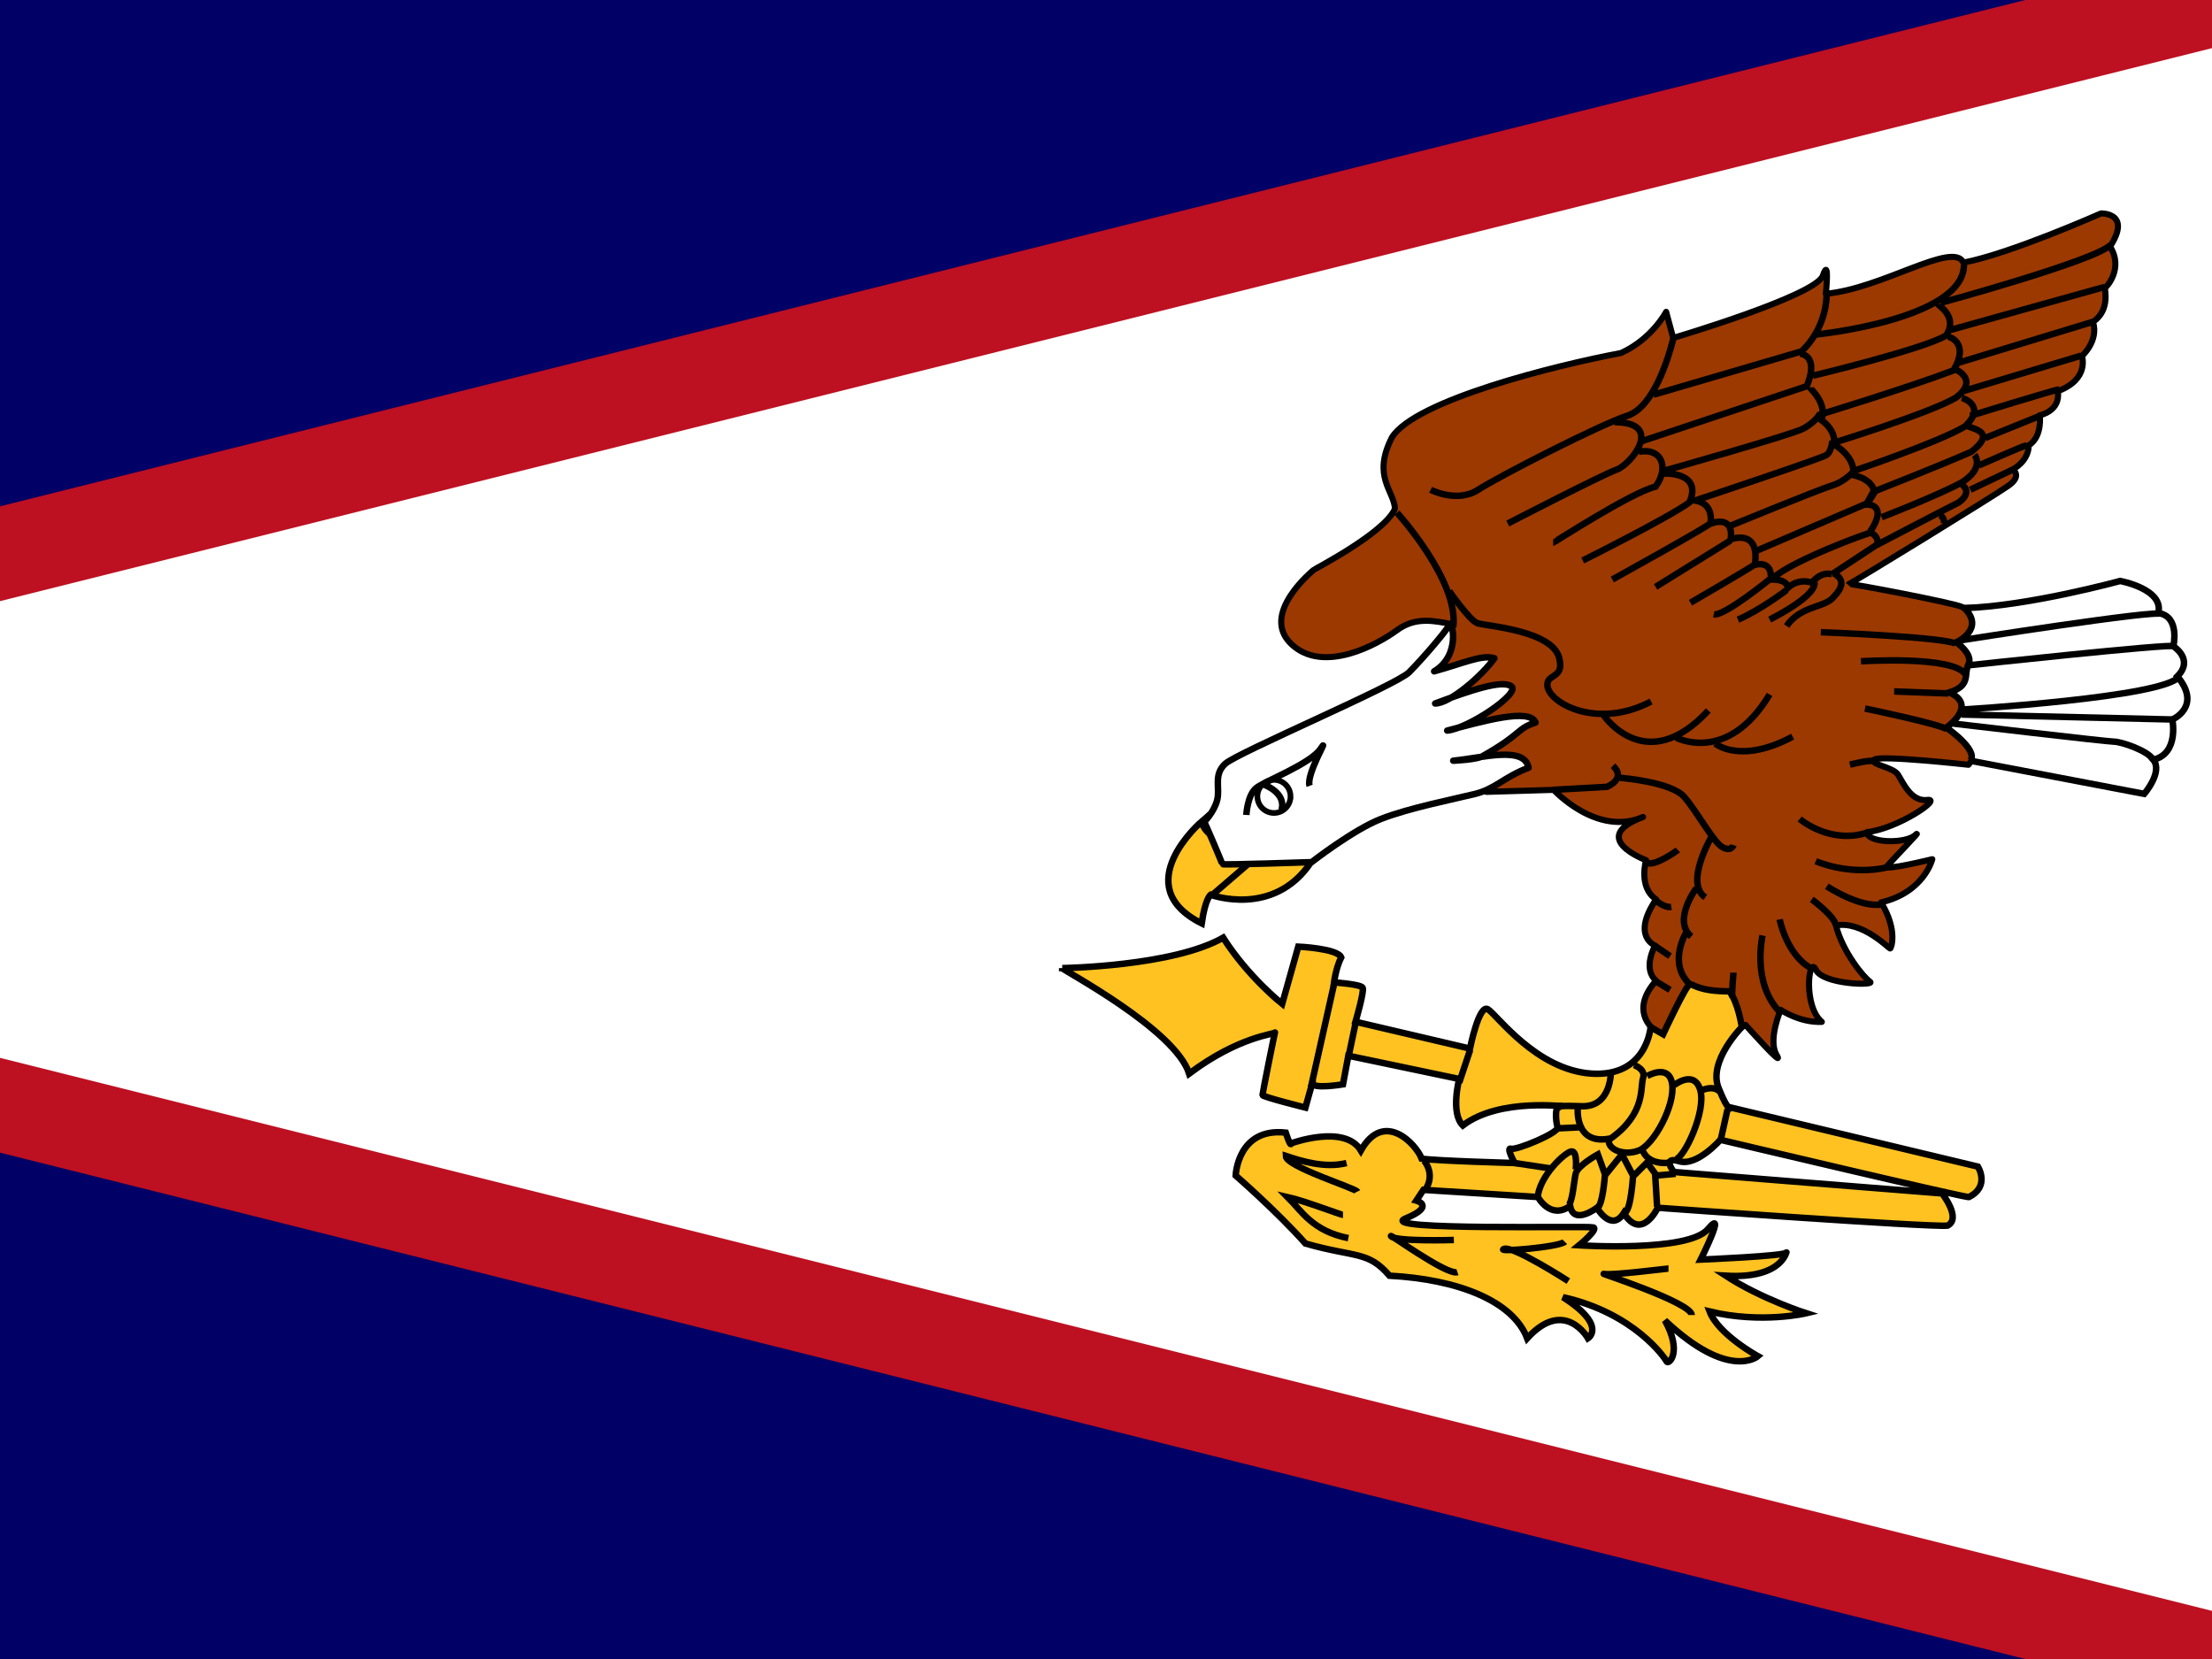
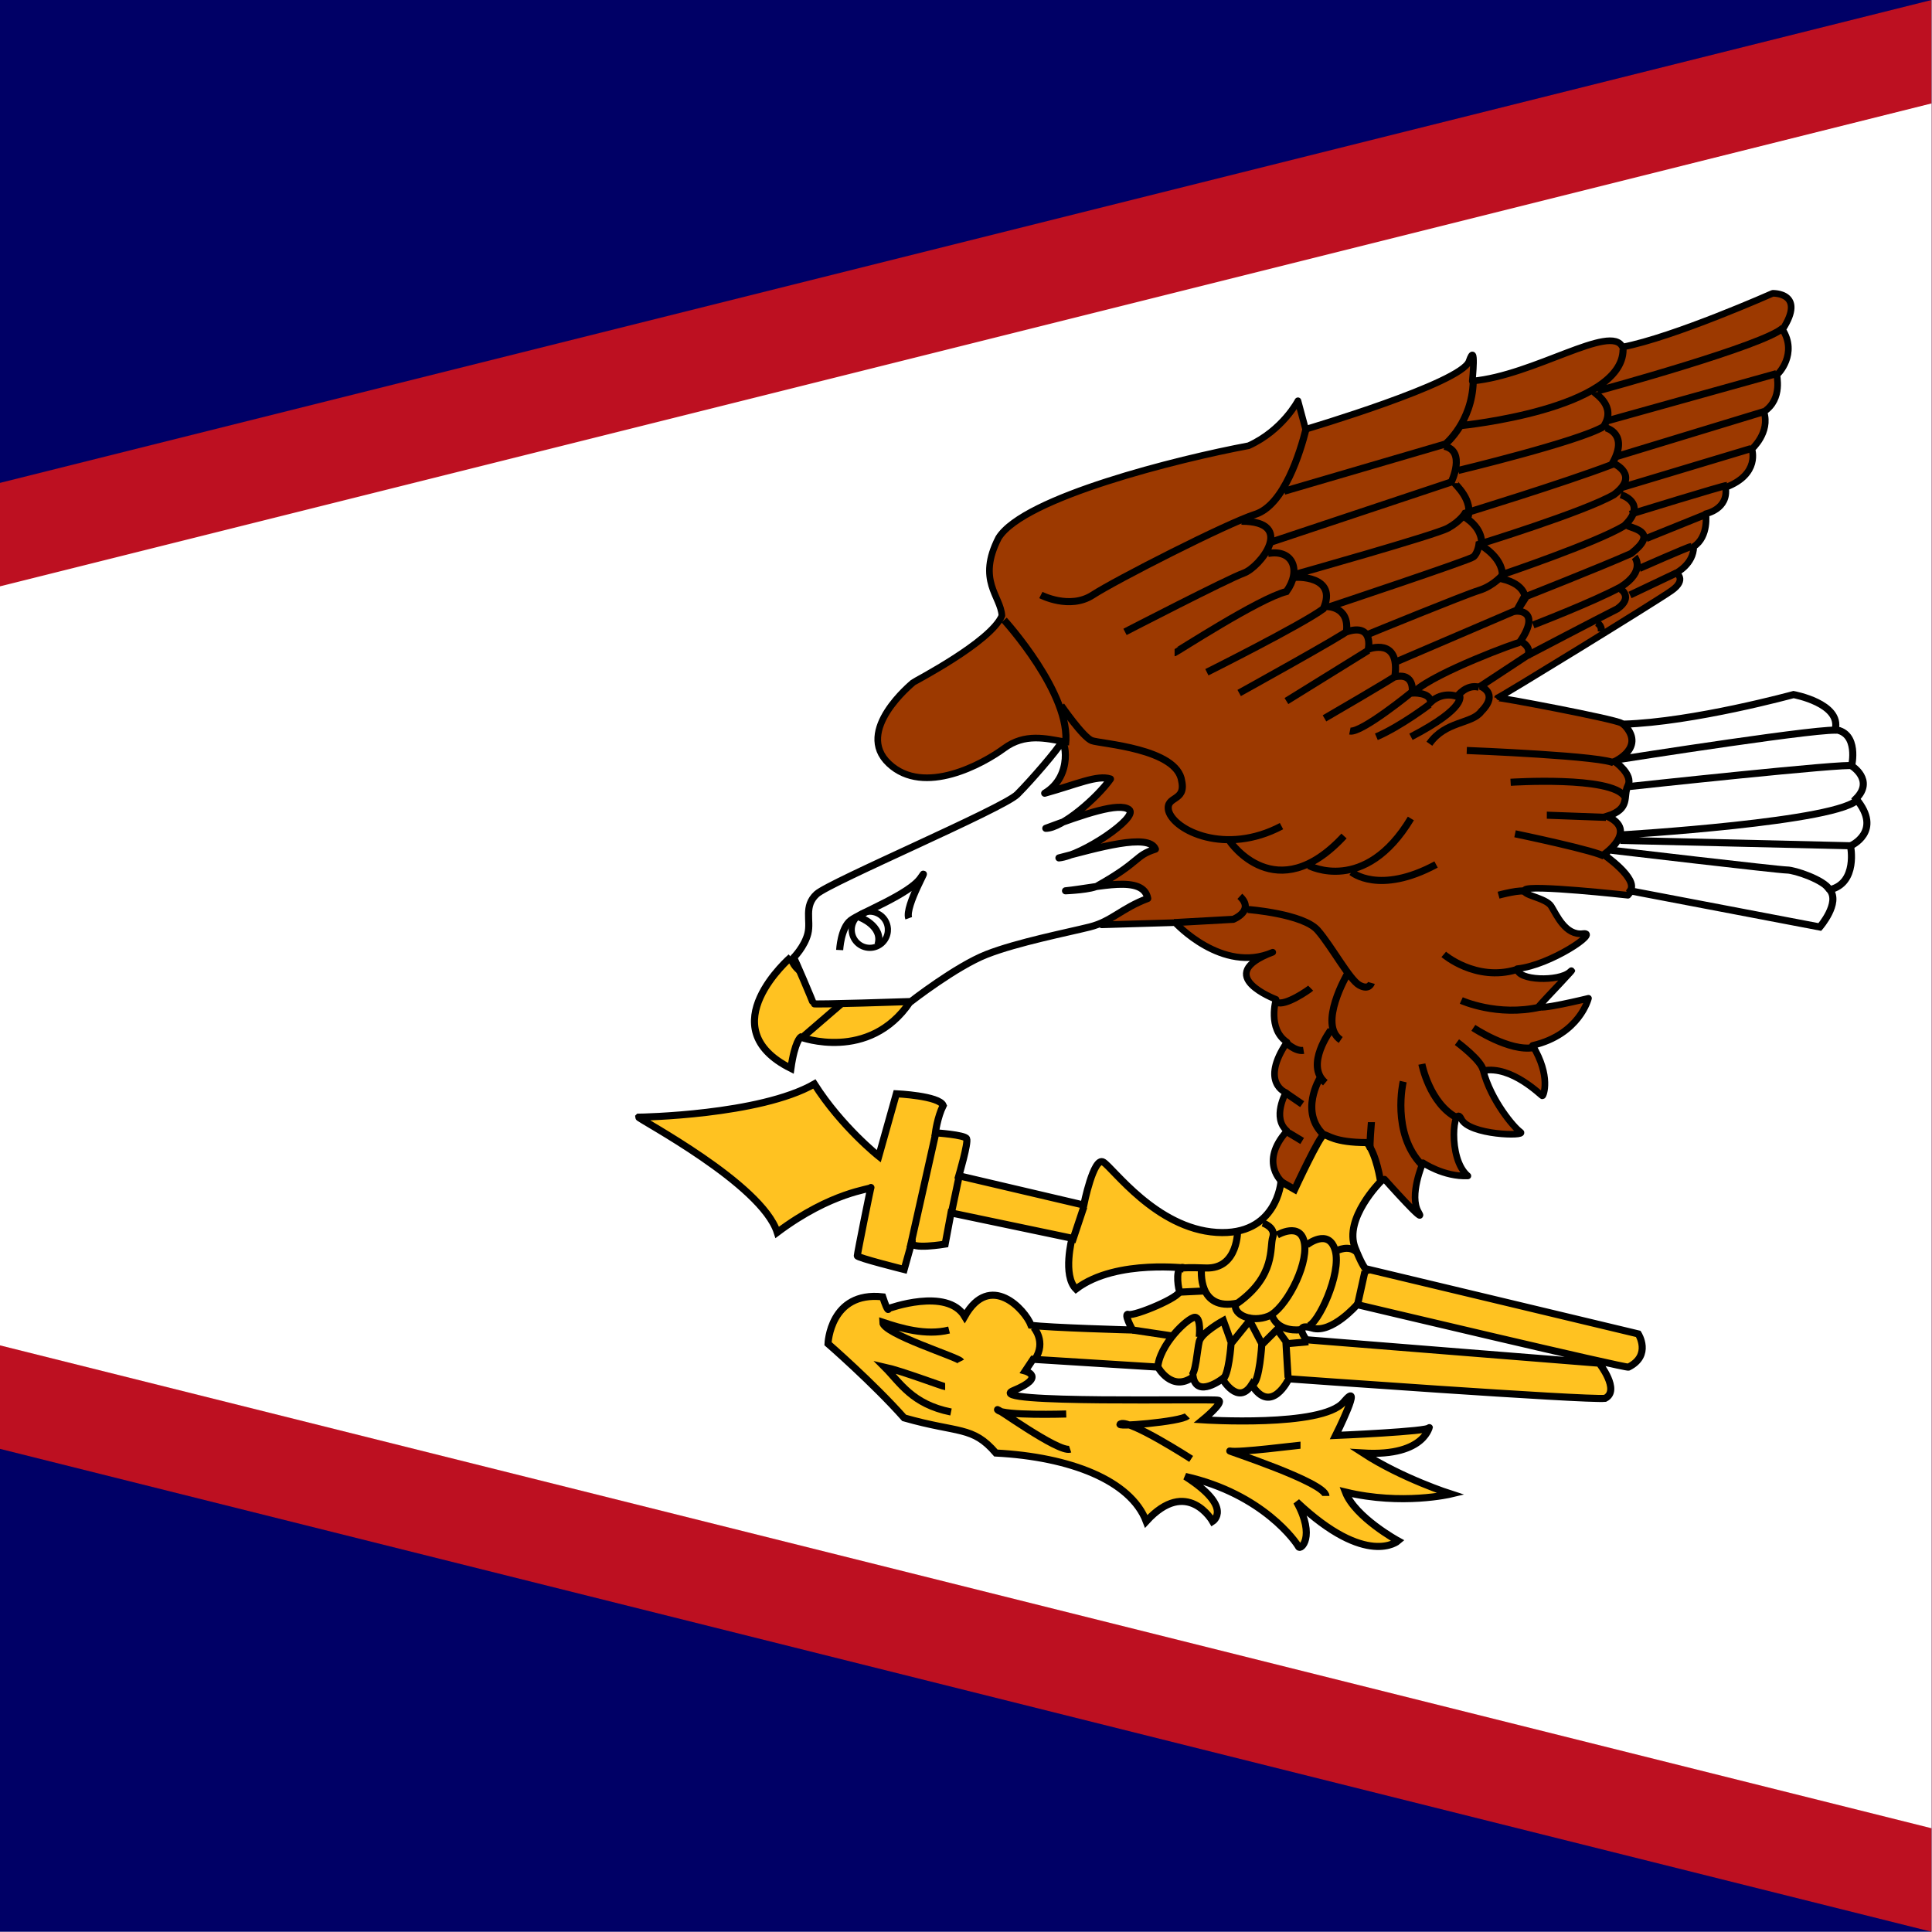
- <svg xmlns="http://www.w3.org/2000/svg" height="480" width="640">
+ <svg xmlns="http://www.w3.org/2000/svg" height="512" width="512">
  <defs>
    <clipPath id="a">
-       <path fill-opacity=".67" d="M0 0h640v480H0z" />
+       <path fill="gray" d="M496.06 15.937h496.06v496.06H496.06z" />
    </clipPath>
  </defs>
-   <g clip-path="url(#a)">
-     <path fill="#006" d="M-374-16H650v512H-374z" />
-     <path d="M-374 240L650 496V-16L-374 240z" fill-rule="evenodd" fill="#bd1021" />
-     <path d="M650 11.43v457.14L-264.29 240 650 11.43z" fill-rule="evenodd" fill="#fff" />
+   <g clip-path="url(#a)" transform="translate(-512 -16.45) scale(1.032)">
+     <path fill="#006" d="M0 15.937h992.13v496.06H0z" />
+     <path d="M0 263.97L992.13 512V15.94L0 263.97z" fill-rule="evenodd" fill="#bd1021" />
+     <path d="M992.13 42.512v442.91L106.3 263.962l885.83-221.46z" fill-rule="evenodd" fill="#fff" />
    <g stroke="#000">
-       <path stroke-linejoin="round" d="M478 297.4s-6.392-5.23 1.163-13.658c-4.068-3.486-.29-10.17-.29-10.17s-6.975-2.615.29-13.366c-5.23-3.487-2.906-11.333-2.906-11.333s-17.144-6.393-.87-12.494c-13.368 5.81-25.863-7.848-25.863-7.848l-19.468.582c-3.302-16.172-28.97-2.127-9.888-48.52-4.94-.872-10.46-2.324-15.982 1.744-5.522 4.067-21.212 12.784-30.51 4.067s6.1-21.212 6.392-21.502c.29-.29 20.63-10.75 23.536-17.725-.29-5.23-6.682-9.298-.872-20.63 6.683-10.753 47.65-20.923 66.26-24.41 9.007-4.068 13.076-11.914 13.076-11.914l2.034 7.555s41.262-12.205 43.296-18.016.872 5.23.872 5.23c16.272-1.453 36.903-15.4 39.81-9.008 13.656-2.615 39.81-14.238 39.81-14.238s9.006-.29 2.613 9.59c4.068 6.392-1.162 11.913-1.452 11.913-.29 0 1.743 6.394-3.487 9.88 1.745 5.522-3.197 9.88-3.197 9.88s2.326 6.684-6.973 10.17c.872 5.812-5.23 6.975-5.23 6.975s.872 6.102-3.196 8.717c0 4.65-4.65 6.974-4.65 6.974s2.906 1.743-1.163 4.65c-4.067 2.905-46.2 28.766-46.2 28.476 0-.29 30.8 5.52 32.834 6.683s25.28 16.564 25.28 16.564l-23.537 29.056s-26.15-2.905-27.312-1.452 5.52 2.034 6.973 4.358c1.455 2.324 3.78 7.847 8.428 7.265 4.65-.582-8.717 8.427-17.434 9.3 0 3.195 11.04 3.485 13.947.87 2.907-2.615-6.973 7.555-8.136 9.008s13.077-2.034 13.077-2.034-2.324 9.59-14.818 12.496c4.94 8.136 2.905 13.367 2.614 13.367s-8.136-8.137-15.69-6.684c2.033 7.845 8.136 15.108 9.88 16.272 1.742 1.162-13.658.87-15.692-3.488s-3.778 10.46 1.743 15.11c-6.392.29-11.914-3.487-11.914-3.487s-3.776 8.717-1.162 13.077c2.617 4.36-9.006-8.718-9.006-8.718l-22.084 9.3-4.94-8.428z" fill-rule="evenodd" stroke-width="1.761" fill="#9c3900" />
-       <path d="M307.325 280.1c.518 0 32.082-.518 46.572-8.797 7.244 11.384 17.076 19.146 17.076 19.146l4.658-16.56s11.385.518 12.42 3.106c-1.553 3.103-2.07 7.243-2.07 7.243s7.76.518 8.28 1.552c.516 1.035-2.07 9.83-2.07 9.83l33.116 7.763s2.587-12.936 5.175-11.384c2.588 1.554 13.972 17.595 30.013 18.63s17.076-13.455 17.076-13.455l3.62 2.07s6.728-14.487 7.763-14.487 2.588 2.07 11.384 2.07c2.587 3.104 3.623 10.347 3.623 10.347s-9.833 9.833-6.728 17.595 3.623 5.69 3.623 5.69l71.408 17.077s3.624 5.693-2.586 8.798c0 .517-71.927-16.56-71.927-16.56s-6.728 7.762-11.902 6.21-1.552 3.105-1.552 3.105l77.618 6.21s5.692 7.244 1.552 9.314c-5.174.517-83.827-5.174-83.827-5.174s-4.66 9.83-9.833 1.552c-3.62 5.69-7.762-1.552-7.762-1.552s-6.726 5.174-7.762-.52c-5.692 4.14-9.314-2.585-9.314-2.585l-33.118-2.07-2.07 3.104s5.692 1.55-3.105 5.174c-8.796 3.622 52.78 2.07 54.333 2.587 1.552.52-4.14 5.176-4.14 5.176s31.566 2.07 37.257-4.657c5.692-6.73-2.07 8.795-2.07 8.795s24.84-1.034 24.84-2.07-.52 7.763-17.595 6.727c10.35 6.728 23.285 10.867 23.285 10.867s-12.936 3.104-27.942-.518c2.586 6.727 13.972 12.936 13.972 12.936s-8.28 7.245-26.91-10.35c5.176 9.315 1.036 12.938.52 11.902-.52-1.035-9.315-13.97-30.013-18.628 12.936 8.28 7.243 11.902 7.243 11.902s-6.726-11.902-17.593 0c-4.14-10.867-20.18-17.076-39.844-18.112-6.21-7.243-9.83-5.174-24.32-9.314-8.28-9.313-20.18-19.663-20.18-19.663s.517-13.97 14.488-12.42c1.552 4.658 1.552 3.106 1.552 3.106s15.524-5.692 20.18 2.07c6.728-11.902 16.042-1.78 17.595 2.36 4.458.654 26.907 1.262 26.907 1.262s-2.588-4.657-1.035-4.14c1.552.518 13.97-4.656 13.454-6.208-.517-1.553-1.034-6.727 1.035-6.21 2.07.517-17.593-2.588-28.46 5.693-3.622-3.623-1.035-13.455-1.035-13.455l-32.08-6.726-1.554 8.28s-9.314 1.55-8.796-.518c.517-2.07-2.07 7.243-2.07 7.243s-12.42-3.104-12.42-3.62 3.623-18.63 3.623-18.112c0 .518-10.35 1.035-24.838 11.902-4.14-12.936-36.74-30.012-36.74-30.53z" fill-rule="evenodd" stroke-width="1.409pt" fill="#ffc221" />
-       <path d="M385.98 284.763l-6.727 30.013M392.188 296.146l-2.07 9.83M425.307 303.908l-3.105 9.314M482.748 367.03c-.517 0-16.558 2.07-18.63 1.554-2.068-.517 25.357 8.28 25.357 11.9M453.77 370.666s-16.04-10.348-18.628-9.314c-2.587 1.035 16.04-.517 17.594-2.07M420.65 358.762s-16.558.517-18.11-1.035 16.04 11.384 19.145 10.35M388.567 351.508c-.518 0-11.385-4.14-16.04-5.176 4.138 4.14 7.243 9.833 17.592 11.902M392.707 344.788c-.518-1.035-20.698-7.245-20.698-10.35 4.656 1.553 11.383 3.622 17.592 2.07M499.822 320.98l-2.07 9.314" stroke-width="1.409pt" fill="none" />
-       <path d="M347.688 237.67s-21.734 18.628 0 29.494c1.034-7.244 2.587-8.278 2.587-8.278s18.11 6.726 28.977-9.315c-4.657-6.725-12.937-4.138-12.937-4.138s-17.076 0-18.628-7.76z" fill-rule="evenodd" stroke-width="1.409pt" fill="#ffc221" />
-       <path d="M365.8 245.954l-15.006 12.936M412.016 335.8s3.46 3.814.354 8.47M484.82 339.618l-5.692.52M438.247 336.505l10.35 1.552M466.083 309.895s.29 10.46-8.427 10.17c-8.717-.29-5.812.29-5.812.29" stroke-width="1.409pt" fill="none" />
-       <path d="M472.774 308.148s3.487 1.162 2.616 3.778c-.872 2.614.87 10.17-9.298 17.434-10.753 2.324-9.59-9.007-9.59-9.007" stroke-width="1.409pt" fill="none" />
-       <path d="M476.55 311.346s6.392-3.777 7.264 2.325c.87 6.102-5.23 17.435-9.59 19.18-4.358 1.742-9.297-.292-8.717-3.197M484.396 313.966s5.813-4.65 7.555 1.452c1.745 6.103-4.648 19.76-7.264 20.05M492.524 315.417s2.907-1.453 4.94.29M483.227 336.336c-1.162.29-6.102.58-7.845-3.196M457.082 326.165c-.29 0-6.102.292-6.102.292M479.452 349.127l-.58-9.59-2.325-3.195-4.068 4.068s-.583 9.59-2.326 10.46M472.48 340.11c-.292-.58-3.198-6.1-3.198-6.1l-4.94 6.1s-.58 8.72-2.324 9.592M464.336 339.815c0-.29-2.034-5.81-2.034-5.81s-5.81 3.196-6.392 5.52c-.58 2.325-.872 8.717-2.325 9.3M455.912 338.364s.582-5.23-1.162-5.23c-1.742 0-9.59 7.265-9.88 13.657" stroke-width="1.409pt" fill="none" />
-       <path stroke-linejoin="round" d="M348.402 237.825s2.905-2.906 3.777-6.392c.87-3.487-1.163-7.265 2.324-10.46 3.487-3.198 49.397-22.666 53.176-26.444 3.777-3.778 10.75-11.914 11.623-13.658.87-1.743 3.487 8.717-4.36 13.367 8.428-2.326 13.95-4.94 17.435-3.78-3.487 4.94-12.785 13.078-17.144 13.078 10.17-3.778 19.47-6.975 22.084-4.94 2.615 2.034-12.495 12.204-18.597 12.785 10.17-2.615 23.83-6.683 25.572-2.325-5.52 1.744-3.78 3.195-15.11 9.59-1.453 1.163-8.717 1.452-8.717 1.452 8.717-.872 20.63-4.36 21.792 2.034-6.973 2.615-9.588 6.102-15.4 7.555-5.81 1.453-19.178 4.067-27.315 7.264-8.136 3.196-20.05 12.495-20.05 12.495s-25.86.87-25.86.58c0-.29-4.94-11.914-5.23-12.205z" fill-rule="evenodd" stroke-width="1.409pt" fill="#fff" />
-       <path d="M360.605 235.797s.29-5.81 2.906-7.845c2.616-2.034 15.693-6.975 18.6-11.333 2.904-4.36-4.36 7.554-3.198 10.75M365.836 227.077s6.393 2.326 4.94 7.265" stroke-width="1.409pt" fill="none" />
-       <path d="M373.39 230.422c0 2.648-2.146 4.795-4.794 4.795s-4.794-2.147-4.794-4.795 2.146-4.794 4.794-4.794 4.795 2.146 4.795 4.794z" stroke-width="1.223pt" fill="none" />
-       <path d="M570.116 220.104l50.27 9.59s5.52-6.394 2.615-9.88c7.556-1.743 5.522-11.623 5.522-11.623s8.717-3.776 1.452-12.495c4.942-4.94-1.162-8.717-1.162-8.717s2.034-8.717-4.36-9.59c1.745-6.972-11.04-9.297-11.04-9.297s-26.443 7.265-45.04 7.847c6.102 6.102-2.325 9.88-2.325 9.88s4.94 3.486 3.487 6.392c-1.453 2.905.872 6.1-5.52 8.136 8.426 3.778-.873 10.17-.873 10.17s9.3 6.392 6.976 9.588z" fill-rule="evenodd" stroke-width="1.409pt" fill="#fff" />
-       <path d="M565.17 209.356s44.46 5.23 46.494 5.23 9.88 2.616 11.333 5.23M567.495 206.735l61.893 1.453M567.79 205.285s58.698-3.487 62.766-9.59M569.524 192.5s58.988-6.394 59.57-5.522M567.495 185.234s57.244-9.007 57.825-7.555M404.193 148.332s18.016 19.76 16.272 33.126" stroke-width="1.409pt" fill="none" />
-       <path d="M419.303 170.997s5.81 8.426 8.136 9.298 22.665 2.034 23.827 10.752c1.162 5.52-4.358 3.777-3.486 7.845 1.453 5.23 15.11 11.913 29.93 4.068M464.055 207.03s12.203 18.017 30.22-1.45M484.974 213.427s14.82 7.845 27.023-12.495M496.3 215.16s7.264 6.102 22.376-2.033M539.603 204.99s22.375 4.647 23.828 6.1M548.027 200.058c.29 0 15.692.582 15.692.582M538.434 191.337s26.733-1.743 30.22 3.778M526.812 182.91s37.486 1.453 39.228 3.487M535.236 221.26s6.393-1.743 7.265-.87M520.713 236.952s8.426 7.265 19.18 4.068M525.36 249.166s9.59 4.358 20.923 1.742M528.56 256.42s9.588 6.393 15.98 5.23M524.206 260.21s6.683 4.94 6.973 7.555M514.91 266.014s2.033 10.46 9.298 14.237M509.964 270.662s-3.196 13.658 4.94 22.084M501.54 281.41c0 .29-.58 6.393-.29 6.975M449.235 228.528l15.692-.872s5.81-2.324 1.742-6.1M468.703 225.05c.292 0 14.82 1.16 18.598 5.52 3.778 4.358 8.428 13.075 11.042 14.53 2.616 1.45 3.197-.583 3.197-.583M495.145 242.192s-7.845 13.368-1.743 17.436M490.778 257.012s-6.973 9.3-1.453 13.948M487.876 269.79s-5.52 9.008 1.163 15.11M485.44 245.897c-.376.375-6.75 4.874-9 3.75M478.69 260.14s2.625 2.624 4.875 2.25M479 273.776l4.19 2.872M479.564 284.214l3.624 2.186M413.933 141.7s7.64 3.974 13.75 0c6.112-3.97 35.446-18.943 43.085-21.388 7.638-2.445 11.917-16.5 13.445-22.61M478.41 114.2l42.78-12.527s7.027-5.806 7.332-16.5M525.46 96.784s42.778-4.278 42.778-20.167M561.523 87.616S606.44 75.393 610.72 70.81" stroke-width="1.409pt" fill="none" />
-       <path d="M436.233 151.48s27.195-14.057 31.473-15.584c4.277-1.528 14.055-13.75-.61-13.75" stroke-width="1.409pt" fill="none" />
-       <path d="M449.376 156.98c.306 0 22.305-14.363 29.64-16.196 3.972-5.5 1.833-11.305-4.89-10.083" stroke-width="1.409pt" fill="none" />
-       <path d="M480.846 137.118c.612-.306 11.918-.612 7.945 8.25-5.802 4.278-30.86 16.806-30.86 16.806M475.042 127.645l47.67-15.89s3.973-8.25-1.832-9.472M560.607 87.92c0 .307 6.112 3.668 2.445 9.168-6.722 3.973-38.5 11.612-38.5 11.612M608.883 83.033L563.965 95.56M605.516 93.117l-39.11 11.917M602.164 102.895l-34.53 10.39M595.74 112.672c-.917 0-25.667 7.64-25.667 7.64M590.246 120.312l-15.89 6.417M586.273 128.867c-.61 0-13.75 5.805-13.75 5.805M582.3 135.895l-12.22 5.805M561.213 149.035s1.528.61 1.222 2.445M530.348 165.84s5.195 1.834.306 6.723c-2.444 3.36-9.472 2.445-13.75 8.556M563.664 97.395s6.418 1.528 1.528 9.778c-12.834 4.89-38.807 12.833-38.807 12.833s-1.22 2.14-4.582 3.973c-3.36 1.832-40.334 12.22-40.334 12.22M565.805 106.867s7.028 3.056 0 8.25c-7.945 4.584-35.75 13.14-35.75 13.14s-.307 2.444-1.528 3.36c-1.223.917-37.89 13.14-37.89 13.14" stroke-width="1.409pt" fill="none" />
-       <path d="M567.636 115.116s7.334 2.14.917 8.25c-7.64 4.584-32.084 12.834-32.084 12.834s-2.445 3.056-6.418 4.278c-3.972 1.222-29.333 11.61-29.333 11.61M569.468 123.367c2.14.917 7.945 1.834.917 7.334-8.25 3.667-28.417 11.612-28.417 11.612l-1.834 3.36-32.083 13.75M571.3 131.618s3.054 3.667-3.668 7.945c-7.334 3.972-23.222 10.083-23.222 10.083M567.636 140.173s3.36 2.14-.915 5.195c-4.89 2.444-24.14 12.528-24.14 12.528l-12.528 8.25" stroke-width="1.409pt" fill="none" />
-       <path d="M523.63 112.06c0 .307 5.194 4.584 3.36 9.473 4.584 3.362 3.667 7.028 3.667 7.028s6.416 3.668 5.5 8.863c6.417 1.528 6.11 5.194 6.11 5.194l-2.138 3.36s6.415-.304.916 7.946c3.36 1.833 1.834 3.972 1.834 3.972M541.04 154.23c-.917 0-22.305 7.944-27.806 12.833" stroke-width="1.409pt" fill="none" />
-       <path d="M489.41 144.757s6.418-.306 5.502 6.722c7.334-2.445 5.805 4.583 5.805 4.583s8.555-3.362 7.028 7.333c5.5-1.222 4.583 4.278 4.583 4.278s4.89-.306 4.89 2.444c3.36-3.055 7.028-1.527 7.028-1.527s2.444-3.36 5.805-2.444M495.215 151.174c0 .61-28.723 16.5-28.723 16.5M500.71 156.367l-21.696 13.445M508.048 163.09c0 .305-18.945 11.306-18.945 11.306M512.33 167.368s-13.444 11-16.5 10.39M516.91 170.73s-7.64 5.805-14.057 8.555M524.854 168.285s2.444 3.056-12.833 11" stroke-width="1.409pt" fill="none" />
+       <path stroke-linejoin="round" d="M825.487 319.59s-6.193-5.07 1.127-13.234c-3.942-3.378-.282-9.853-.282-9.853s-6.757-2.534.282-12.95c-5.068-3.38-2.816-10.982-2.816-10.982s-16.61-6.193-.844-12.104c-12.95 5.63-25.058-7.603-25.058-7.603l-18.863.564c-3.2-15.67-28.07-2.06-9.58-47.01-4.787-.846-10.136-2.253-15.485 1.688-5.35 3.94-20.553 12.387-29.562 3.94s5.91-20.552 6.194-20.833c.28-.28 19.99-10.417 22.804-17.173-.28-5.07-6.475-9.01-.845-19.99 6.475-10.418 46.17-20.273 64.2-23.65 8.726-3.943 12.668-11.544 12.668-11.544l1.97 7.32s39.98-11.825 41.95-17.456.846 5.068.846 5.068c15.766-1.408 35.755-14.92 38.57-8.728 13.233-2.534 38.573-13.795 38.573-13.795s8.727-.28 2.533 9.29c3.942 6.195-1.126 11.544-1.407 11.544-.283 0 1.688 6.193-3.38 9.572 1.69 5.35-3.097 9.572-3.097 9.572s2.254 6.476-6.756 9.854c.845 5.63-5.068 6.757-5.068 6.757s.845 5.913-3.097 8.447c0 4.504-4.504 6.757-4.504 6.757s2.815 1.688-1.126 4.503c-3.94 2.816-44.765 27.873-44.765 27.592 0-.282 29.843 5.35 31.813 6.475s24.495 16.05 24.495 16.05l-22.806 28.153s-25.338-2.815-26.464-1.408 5.35 1.97 6.756 4.223c1.41 2.252 3.66 7.603 8.165 7.04 4.504-.565-8.447 8.164-16.893 9.01 0 3.096 10.698 3.377 13.514.844 2.817-2.535-6.757 7.32-7.883 8.727s12.67-1.972 12.67-1.972-2.253 9.29-14.358 12.107c4.784 7.883 2.813 12.95 2.532 12.95s-7.884-7.883-15.204-6.475c1.97 7.602 7.884 14.64 9.574 15.767 1.688 1.126-13.233.844-15.204-3.38s-3.66 10.136 1.69 14.642c-6.194.28-11.544-3.38-11.544-3.38s-3.66 8.445-1.126 12.67c2.534 4.223-8.728-8.448-8.728-8.448l-21.397 9.01-4.787-8.165z" fill-rule="evenodd" stroke-width="1.706" fill="#9c3900" />
+       <path d="M660.12 302.828c.5 0 31.083-.502 45.123-8.524 7.02 11.03 16.545 18.55 16.545 18.55l4.512-16.042s11.03.5 12.033 3.008c-1.504 3.007-2.005 7.018-2.005 7.018s7.52.503 8.02 1.504c.503 1.004-2.004 9.526-2.004 9.526l32.087 7.52s2.508-12.533 5.015-11.03c2.507 1.505 13.537 17.047 29.08 18.05s16.544-13.036 16.544-13.036l3.51 2.007s6.516-14.04 7.52-14.04 2.506 2.006 11.03 2.006c2.506 3.008 3.51 10.026 3.51 10.026s-9.528 9.527-6.52 17.048 3.51 5.514 3.51 5.514l69.19 16.545s3.51 5.515-2.507 8.523c0 .5-69.69-16.044-69.69-16.044s-6.52 7.52-11.532 6.015-1.503 3.008-1.503 3.008L906.79 366s5.517 7.02 1.506 9.025c-5.014.5-81.222-5.014-81.222-5.014s-4.512 9.527-9.525 1.505c-3.51 5.515-7.522-1.504-7.522-1.504s-6.517 5.015-7.52-.5c-5.516 4.01-9.025-2.507-9.025-2.507l-32.088-2.006-2.005 3.008s5.515 1.504-3.008 5.015c-8.523 3.51 51.138 2.005 52.643 2.505 1.504.503-4.01 5.015-4.01 5.015s30.583 2.005 36.097-4.512c5.516-6.52-2.005 8.522-2.005 8.522s24.066-1.002 24.066-2.005-.502 7.52-17.046 6.518c10.026 6.518 22.56 10.528 22.56 10.528s-12.534 3.01-27.073-.5c2.506 6.518 13.537 12.534 13.537 12.534s-8.02 7.02-26.07-10.028c5.014 9.025 1.002 12.536.5 11.532-.5-1.003-9.023-13.537-29.078-18.05 12.534 8.023 7.018 11.533 7.018 11.533s-6.517-11.53-17.046 0c-4.01-10.528-19.553-16.544-38.605-17.547-6.017-7.02-9.527-5.014-23.564-9.025-8.022-9.024-19.554-19.05-19.554-19.05s.502-13.54 14.038-12.034c1.504 4.512 1.504 3.008 1.504 3.008s15.042-5.516 19.554 2.005c6.518-11.532 15.542-1.724 17.046 2.286 4.32.633 26.07 1.223 26.07 1.223s-2.506-4.512-1.002-4.01c1.504.5 13.537-4.512 13.036-6.017-.502-1.505-1.003-6.518 1.002-6.017 2.006.5-17.046-2.507-27.575 5.516-3.51-3.512-1.003-13.038-1.003-13.038l-31.084-6.517-1.504 8.022s-9.025 1.504-8.523-.5c.502-2.008-2.005 7.017-2.005 7.017s-12.033-3.008-12.033-3.51 3.51-18.05 3.51-17.548c0 .503-10.028 1.003-24.066 11.532-4.01-12.534-35.597-29.08-35.597-29.58z" fill-rule="evenodd" stroke-width="1.365pt" fill="#ffc221" />
+       <path d="M736.328 307.346l-6.518 29.08M742.343 318.374l-2.005 9.526M774.432 325.895l-3.008 9.025M830.087 387.056c-.5 0-16.043 2.005-18.05 1.504-2.004-.5 24.568 8.022 24.568 11.53M802.01 390.578s-15.542-10.027-18.048-9.025c-2.507 1.003 15.542-.5 17.046-2.005M769.92 379.044s-16.043.5-17.547-1.003 15.542 11.03 18.55 10.03M738.834 372.015c-.5 0-11.03-4.01-15.542-5.015 4.01 4.012 7.02 9.527 17.046 11.532M742.846 365.504c-.502-1.003-20.055-7.02-20.055-10.028 4.513 1.505 11.03 3.51 17.047 2.005M846.63 342.438l-2.005 9.023" stroke-width="1.365pt" fill="none" />
+       <path d="M699.226 261.717s-21.058 18.048 0 28.577c1.003-7.02 2.507-8.02 2.507-8.02s17.547 6.516 28.076-9.026c-4.513-6.517-12.535-4.01-12.535-4.01s-16.546 0-18.05-7.52z" fill-rule="evenodd" stroke-width="1.365pt" fill="#ffc221" />
+       <path d="M716.775 269.743l-14.54 12.534M761.554 356.796s3.352 3.695.343 8.207M832.094 360.495l-5.515.502M786.97 357.48l10.027 1.503M813.94 331.696s.282 10.136-8.164 9.854c-8.446-.282-5.632.282-5.632.282" stroke-width="1.365pt" fill="none" />
+       <path d="M820.424 330.003s3.378 1.126 2.534 3.66c-.845 2.534.844 9.854-9.01 16.893-10.418 2.252-9.29-8.727-9.29-8.727" stroke-width="1.365pt" fill="none" />
+       <path d="M824.082 333.102s6.194-3.66 7.038 2.253c.844 5.91-5.067 16.892-9.29 18.582-4.225 1.688-9.01-.283-8.448-3.097M831.684 335.64s5.632-4.505 7.32 1.408c1.69 5.912-4.504 19.145-7.04 19.426M839.56 337.046s2.815-1.407 4.785.28M830.55 357.315c-1.125.28-5.91.562-7.6-3.097M805.22 347.46c-.282 0-5.913.283-5.913.283M826.893 369.708l-.562-9.29-2.25-3.098-3.943 3.942s-.564 9.29-2.252 10.136M820.137 360.973c-.28-.562-3.097-5.91-3.097-5.91l-4.787 5.91s-.562 8.447-2.252 9.292M812.248 360.686c0-.28-1.97-5.63-1.97-5.63s-5.63 3.097-6.195 5.35c-.562 2.25-.845 8.445-2.252 9.01M804.086 359.28s.564-5.067-1.126-5.067-9.29 7.038-9.572 13.232" stroke-width="1.365pt" fill="none" />
+       <path stroke-linejoin="round" d="M699.918 261.868s2.815-2.816 3.66-6.194c.845-3.38-1.126-7.04 2.253-10.136 3.38-3.097 47.862-21.96 51.523-25.62 3.66-3.66 10.417-11.544 11.262-13.233.844-1.69 3.378 8.446-4.224 12.95 8.166-2.252 13.515-4.785 16.893-3.66-3.38 4.787-12.387 12.67-16.61 12.67 9.854-3.66 18.862-6.757 21.397-4.786 2.533 1.97-12.107 11.825-18.02 12.387 9.855-2.533 23.088-6.475 24.776-2.252-5.35 1.69-3.66 3.095-14.64 9.29-1.407 1.128-8.446 1.408-8.446 1.408 8.446-.845 19.99-4.223 21.115 1.97-6.756 2.534-9.29 5.914-14.92 7.32-5.632 1.41-18.583 3.943-26.466 7.04-7.884 3.097-19.428 12.106-19.428 12.106s-25.057.844-25.057.562c0-.282-4.786-11.543-5.068-11.824z" fill-rule="evenodd" stroke-width="1.365pt" fill="#fff" />
+       <path d="M711.742 259.902s.282-5.63 2.816-7.6c2.533-1.972 15.203-6.76 18.02-10.982 2.814-4.223-4.224 7.32-3.098 10.417M716.81 251.453s6.194 2.254 4.786 7.04" stroke-width="1.365pt" fill="none" />
+       <path d="M724.13 254.694c0 2.566-2.08 4.646-4.645 4.646s-4.646-2.08-4.646-4.646 2.08-4.645 4.645-4.645 4.645 2.08 4.645 4.644z" stroke-width="1.185pt" fill="none" />
+       <path d="M914.738 244.697l48.707 9.29s5.35-6.193 2.534-9.57c7.32-1.69 5.348-11.263 5.348-11.263s8.446-3.66 1.408-12.107c4.788-4.786-1.126-8.446-1.126-8.446s1.97-8.445-4.223-9.29c1.69-6.756-10.7-9.01-10.7-9.01s-25.62 7.04-43.638 7.603c5.91 5.912-2.254 9.572-2.254 9.572s4.787 3.38 3.38 6.194c-1.41 2.815.843 5.912-5.35 7.883 8.164 3.66-.845 9.853-.845 9.853s9.01 6.194 6.758 9.29z" fill-rule="evenodd" stroke-width="1.365pt" fill="#fff" />
+       <path d="M909.947 234.283s43.077 5.068 45.048 5.068 9.572 2.535 10.98 5.07M912.2 231.744l59.968 1.407M912.486 230.338s56.87-3.378 60.813-9.29M914.165 217.95s57.154-6.193 57.718-5.35M912.2 210.912s55.464-8.728 56.026-7.32M753.975 175.157s17.456 19.145 15.766 32.095" stroke-width="1.365pt" fill="none" />
+       <path d="M768.615 197.117s5.63 8.164 7.883 9.01 21.96 1.97 23.087 10.416c1.126 5.35-4.223 3.66-3.378 7.6 1.407 5.07 14.64 11.544 29 3.943M811.975 232.03s11.824 17.457 29.28-1.406M832.244 238.227s14.358 7.602 26.183-12.106M843.218 239.906s7.038 5.913 21.68-1.97M885.175 230.052s21.678 4.504 23.087 5.912M893.337 225.275c.28 0 15.203.563 15.203.563M884.042 216.824s25.9-1.69 29.28 3.66M872.78 208.66s36.32 1.407 38.01 3.378M880.943 245.816s6.194-1.688 7.04-.843M866.87 261.02s8.166 7.04 18.584 3.943M871.375 272.855s9.29 4.223 20.272 1.688M874.474 279.884s9.29 6.194 15.485 5.067M870.256 283.556s6.475 4.786 6.756 7.32M861.248 289.18s1.97 10.134 9.01 13.794M856.457 293.683s-3.097 13.233 4.787 21.398M848.295 304.098c0 .28-.562 6.193-.28 6.757M797.616 252.86l15.204-.846s5.63-2.252 1.688-5.91M816.48 249.488c.282 0 14.358 1.126 18.02 5.35 3.658 4.222 8.163 12.668 10.697 14.077 2.534 1.407 3.097-.564 3.097-.564M842.098 266.1s-7.6 12.95-1.688 16.892M837.867 280.457s-6.756 9.01-1.407 13.514M835.055 292.837s-5.35 8.73 1.128 14.64M832.694 269.688c-.363.363-6.54 4.723-8.72 3.634M826.156 283.488s2.543 2.542 4.723 2.18M826.457 296.7l4.057 2.783M827.003 306.814l3.51 2.118M763.412 168.732s7.4 3.85 13.323 0c5.92-3.85 34.343-18.355 41.745-20.724 7.4-2.37 11.546-15.988 13.027-21.908M825.883 142.087l41.45-12.14s6.81-5.624 7.105-15.986M871.47 125.21s41.45-4.144 41.45-19.54M906.412 116.328s43.522-11.842 47.667-16.283" stroke-width="1.365pt" fill="none" />
+       <path d="M785.018 178.206s26.35-13.62 30.495-15.1c4.144-1.48 13.617-13.32-.593-13.32" stroke-width="1.365pt" fill="none" />
+       <path d="M797.753 183.535c.296 0 21.612-13.916 28.717-15.69 3.85-5.33 1.777-10.955-4.736-9.77" stroke-width="1.365pt" fill="none" />
+       <path d="M828.245 164.29c.592-.295 11.547-.59 7.698 7.994-5.624 4.145-29.903 16.284-29.903 16.284M822.62 155.113l46.19-15.396s3.848-7.994-1.776-9.178M905.525 116.624c0 .296 5.923 3.553 2.37 8.882-6.514 3.85-37.304 11.25-37.304 11.25M952.3 111.888l-43.52 12.14M949.038 121.658l-37.895 11.547M945.79 131.132l-33.455 10.066M939.566 140.606c-.89 0-24.87 7.4-24.87 7.4M934.243 148.008l-15.396 6.217M930.394 156.297c-.593 0-13.323 5.625-13.323 5.625M926.545 163.106l-11.842 5.625M906.112 175.838s1.48.592 1.185 2.368M876.207 192.12s5.034 1.777.296 6.514c-2.368 3.257-9.177 2.37-13.322 8.29M908.487 125.803s6.22 1.48 1.48 9.474c-12.435 4.737-37.6 12.435-37.6 12.435s-1.183 2.072-4.44 3.85c-3.256 1.775-39.08 11.84-39.08 11.84M910.562 134.98s6.81 2.962 0 7.995c-7.698 4.44-34.64 12.73-34.64 12.73s-.296 2.37-1.48 3.257c-1.184.888-36.71 12.73-36.71 12.73" stroke-width="1.365pt" fill="none" />
+       <path d="M912.336 142.974s7.106 2.072.89 7.993c-7.403 4.44-31.088 12.435-31.088 12.435s-2.368 2.96-6.217 4.145c-3.848 1.184-28.42 11.25-28.42 11.25M914.11 150.968c2.074.888 7.698 1.776.89 7.106-7.994 3.552-27.534 11.25-27.534 11.25l-1.777 3.257-31.086 13.323M915.885 158.962s2.96 3.553-3.553 7.698c-7.106 3.85-22.5 9.77-22.5 9.77M912.336 167.25s3.257 2.074-.887 5.034c-4.74 2.37-23.39 12.14-23.39 12.14l-12.14 7.992" stroke-width="1.365pt" fill="none" />
+       <path d="M869.697 140.013c0 .296 5.033 4.44 3.256 9.178 4.442 3.258 3.553 6.81 3.553 6.81s6.217 3.553 5.33 8.586c6.217 1.48 5.92 5.034 5.92 5.034l-2.072 3.256s6.217-.296.888 7.698c3.257 1.776 1.777 3.85 1.777 3.85M886.567 180.87c-.89 0-21.612 7.698-26.942 12.435" stroke-width="1.365pt" fill="none" />
+       <path d="M836.543 171.693s6.217-.296 5.33 6.513c7.106-2.37 5.625 4.44 5.625 4.44s8.29-3.256 6.81 7.106c5.328-1.184 4.44 4.145 4.44 4.145s4.737-.296 4.737 2.37c3.257-2.962 6.81-1.482 6.81-1.482s2.368-3.256 5.624-2.368M842.167 177.91c0 .592-27.83 15.987-27.83 15.987M847.49 182.942l-21.02 13.027M854.6 189.455c0 .297-18.356 10.955-18.356 10.955M858.75 193.6s-13.027 10.66-15.987 10.067M863.186 196.857s-7.402 5.626-13.62 8.29M870.884 194.49s2.368 2.96-12.434 10.657" stroke-width="1.365pt" fill="none" />
    </g>
  </g>
</svg>
